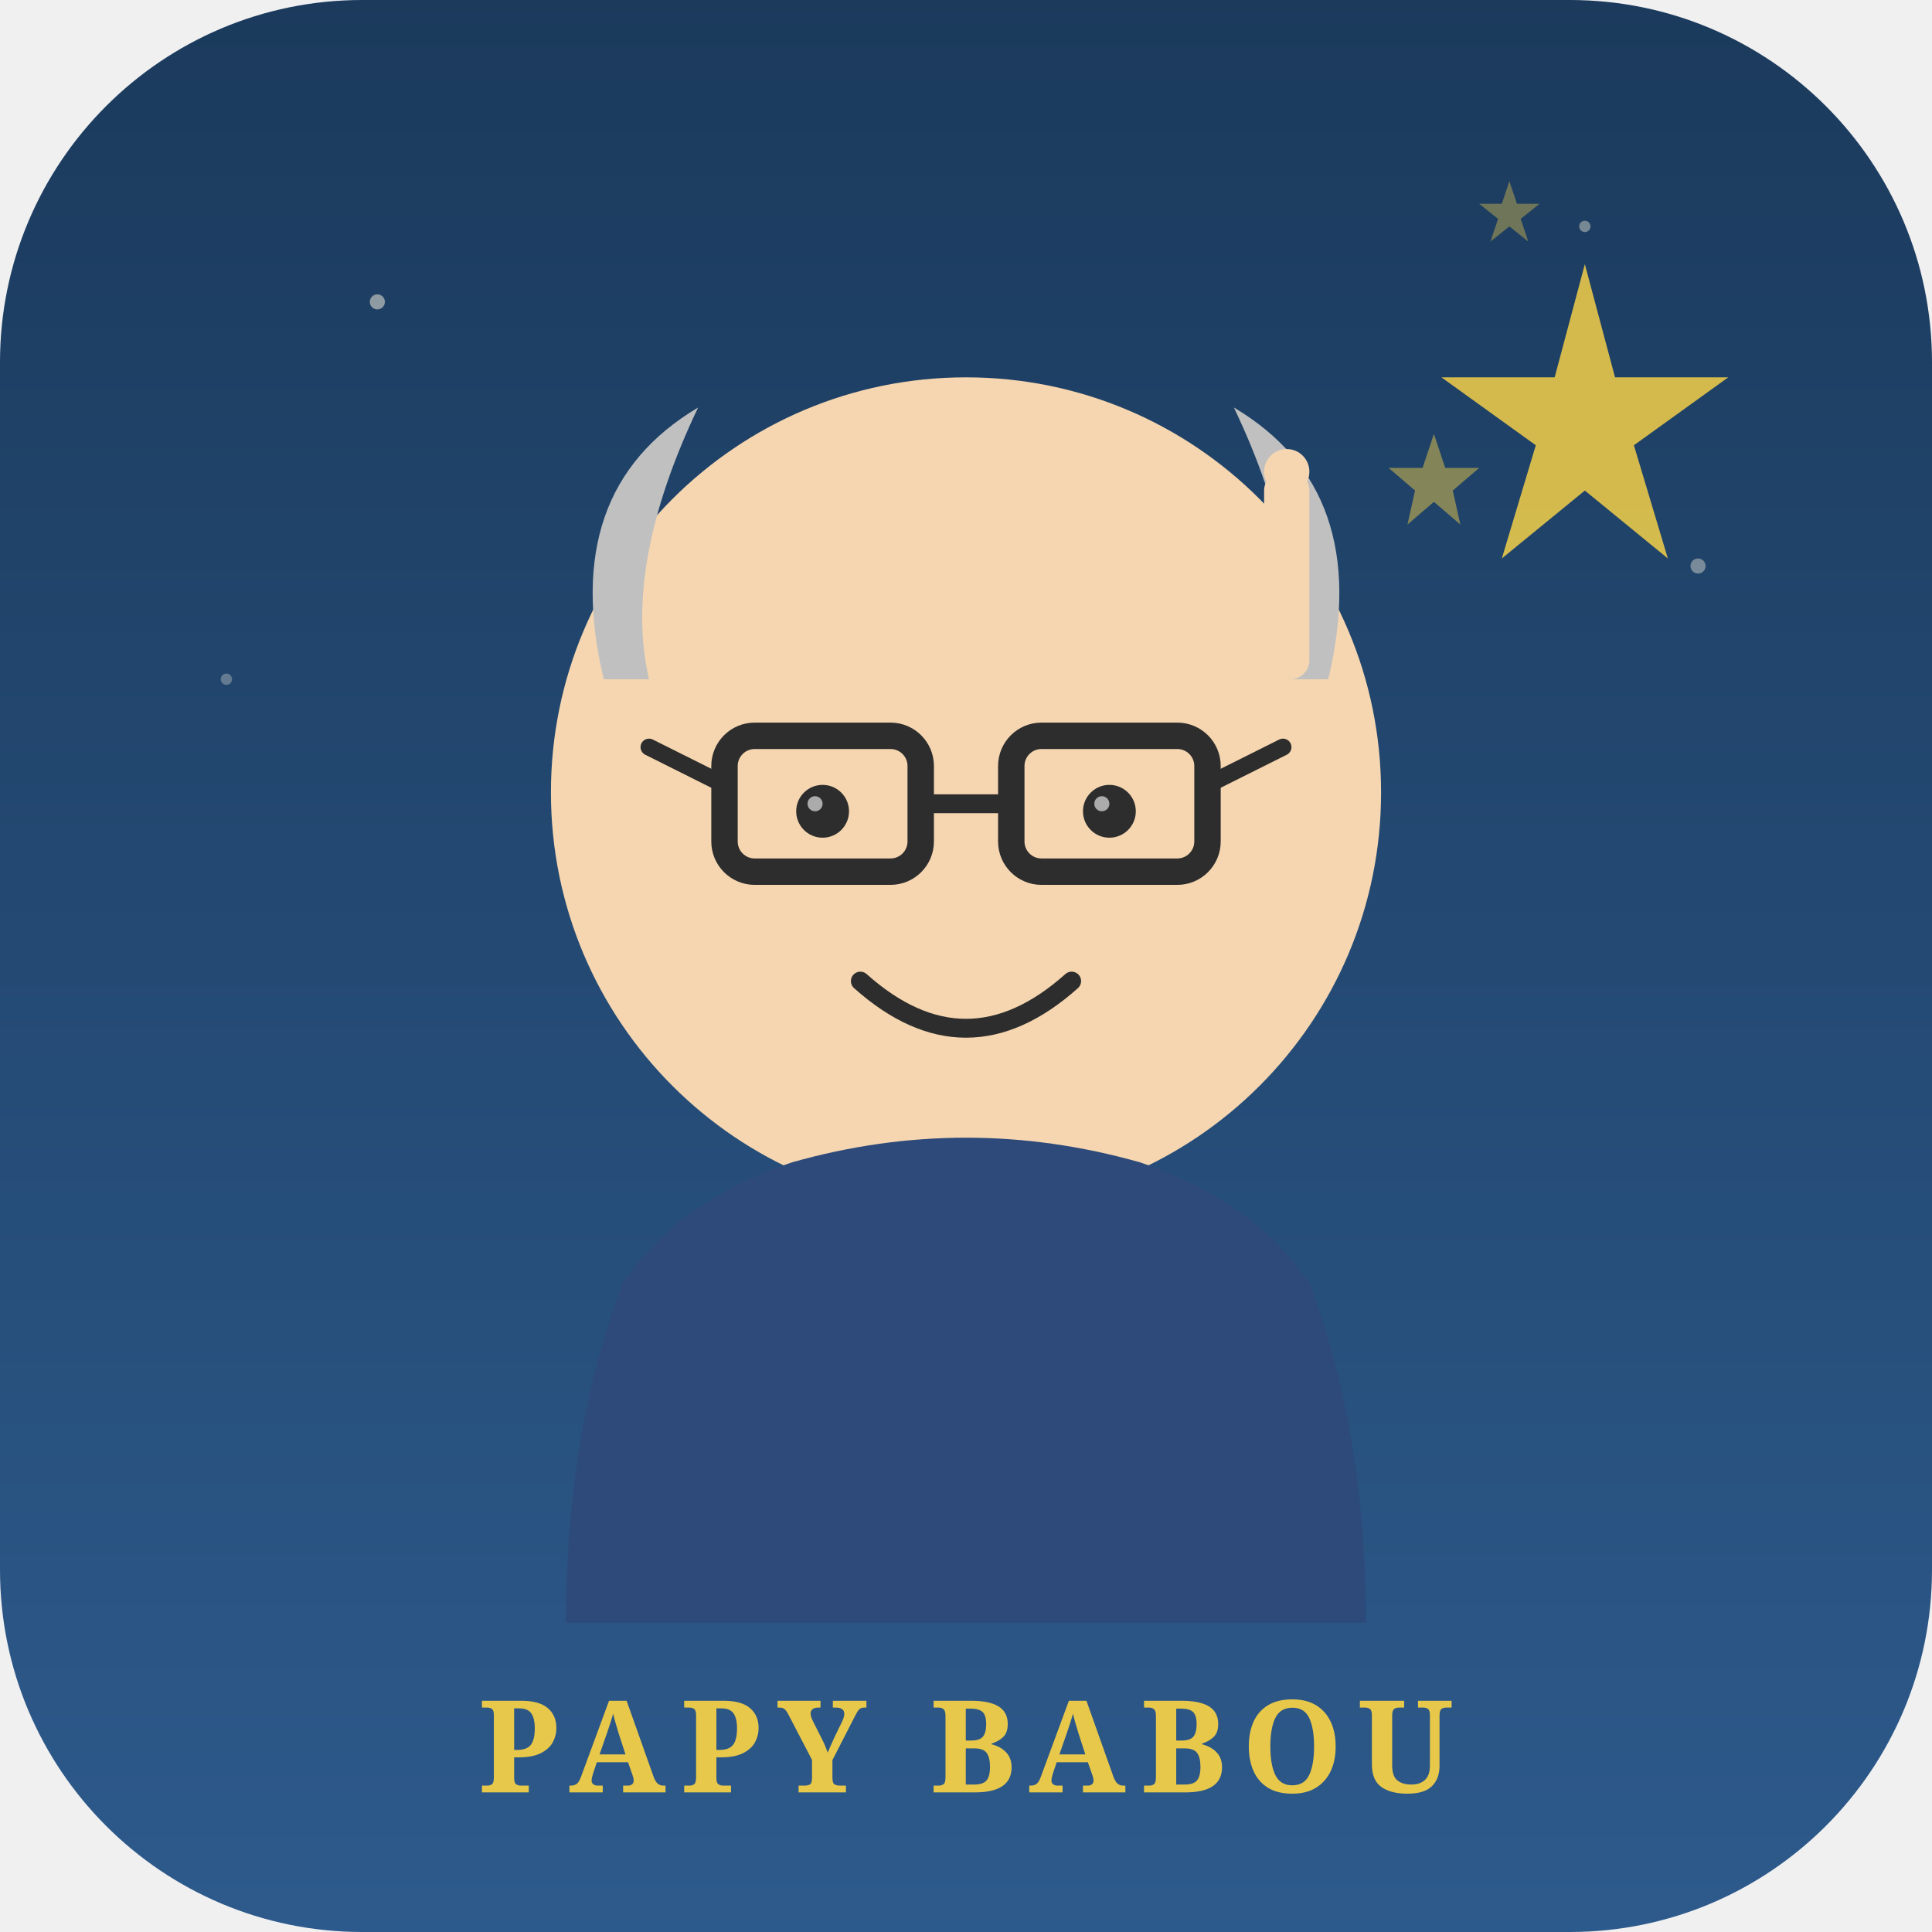
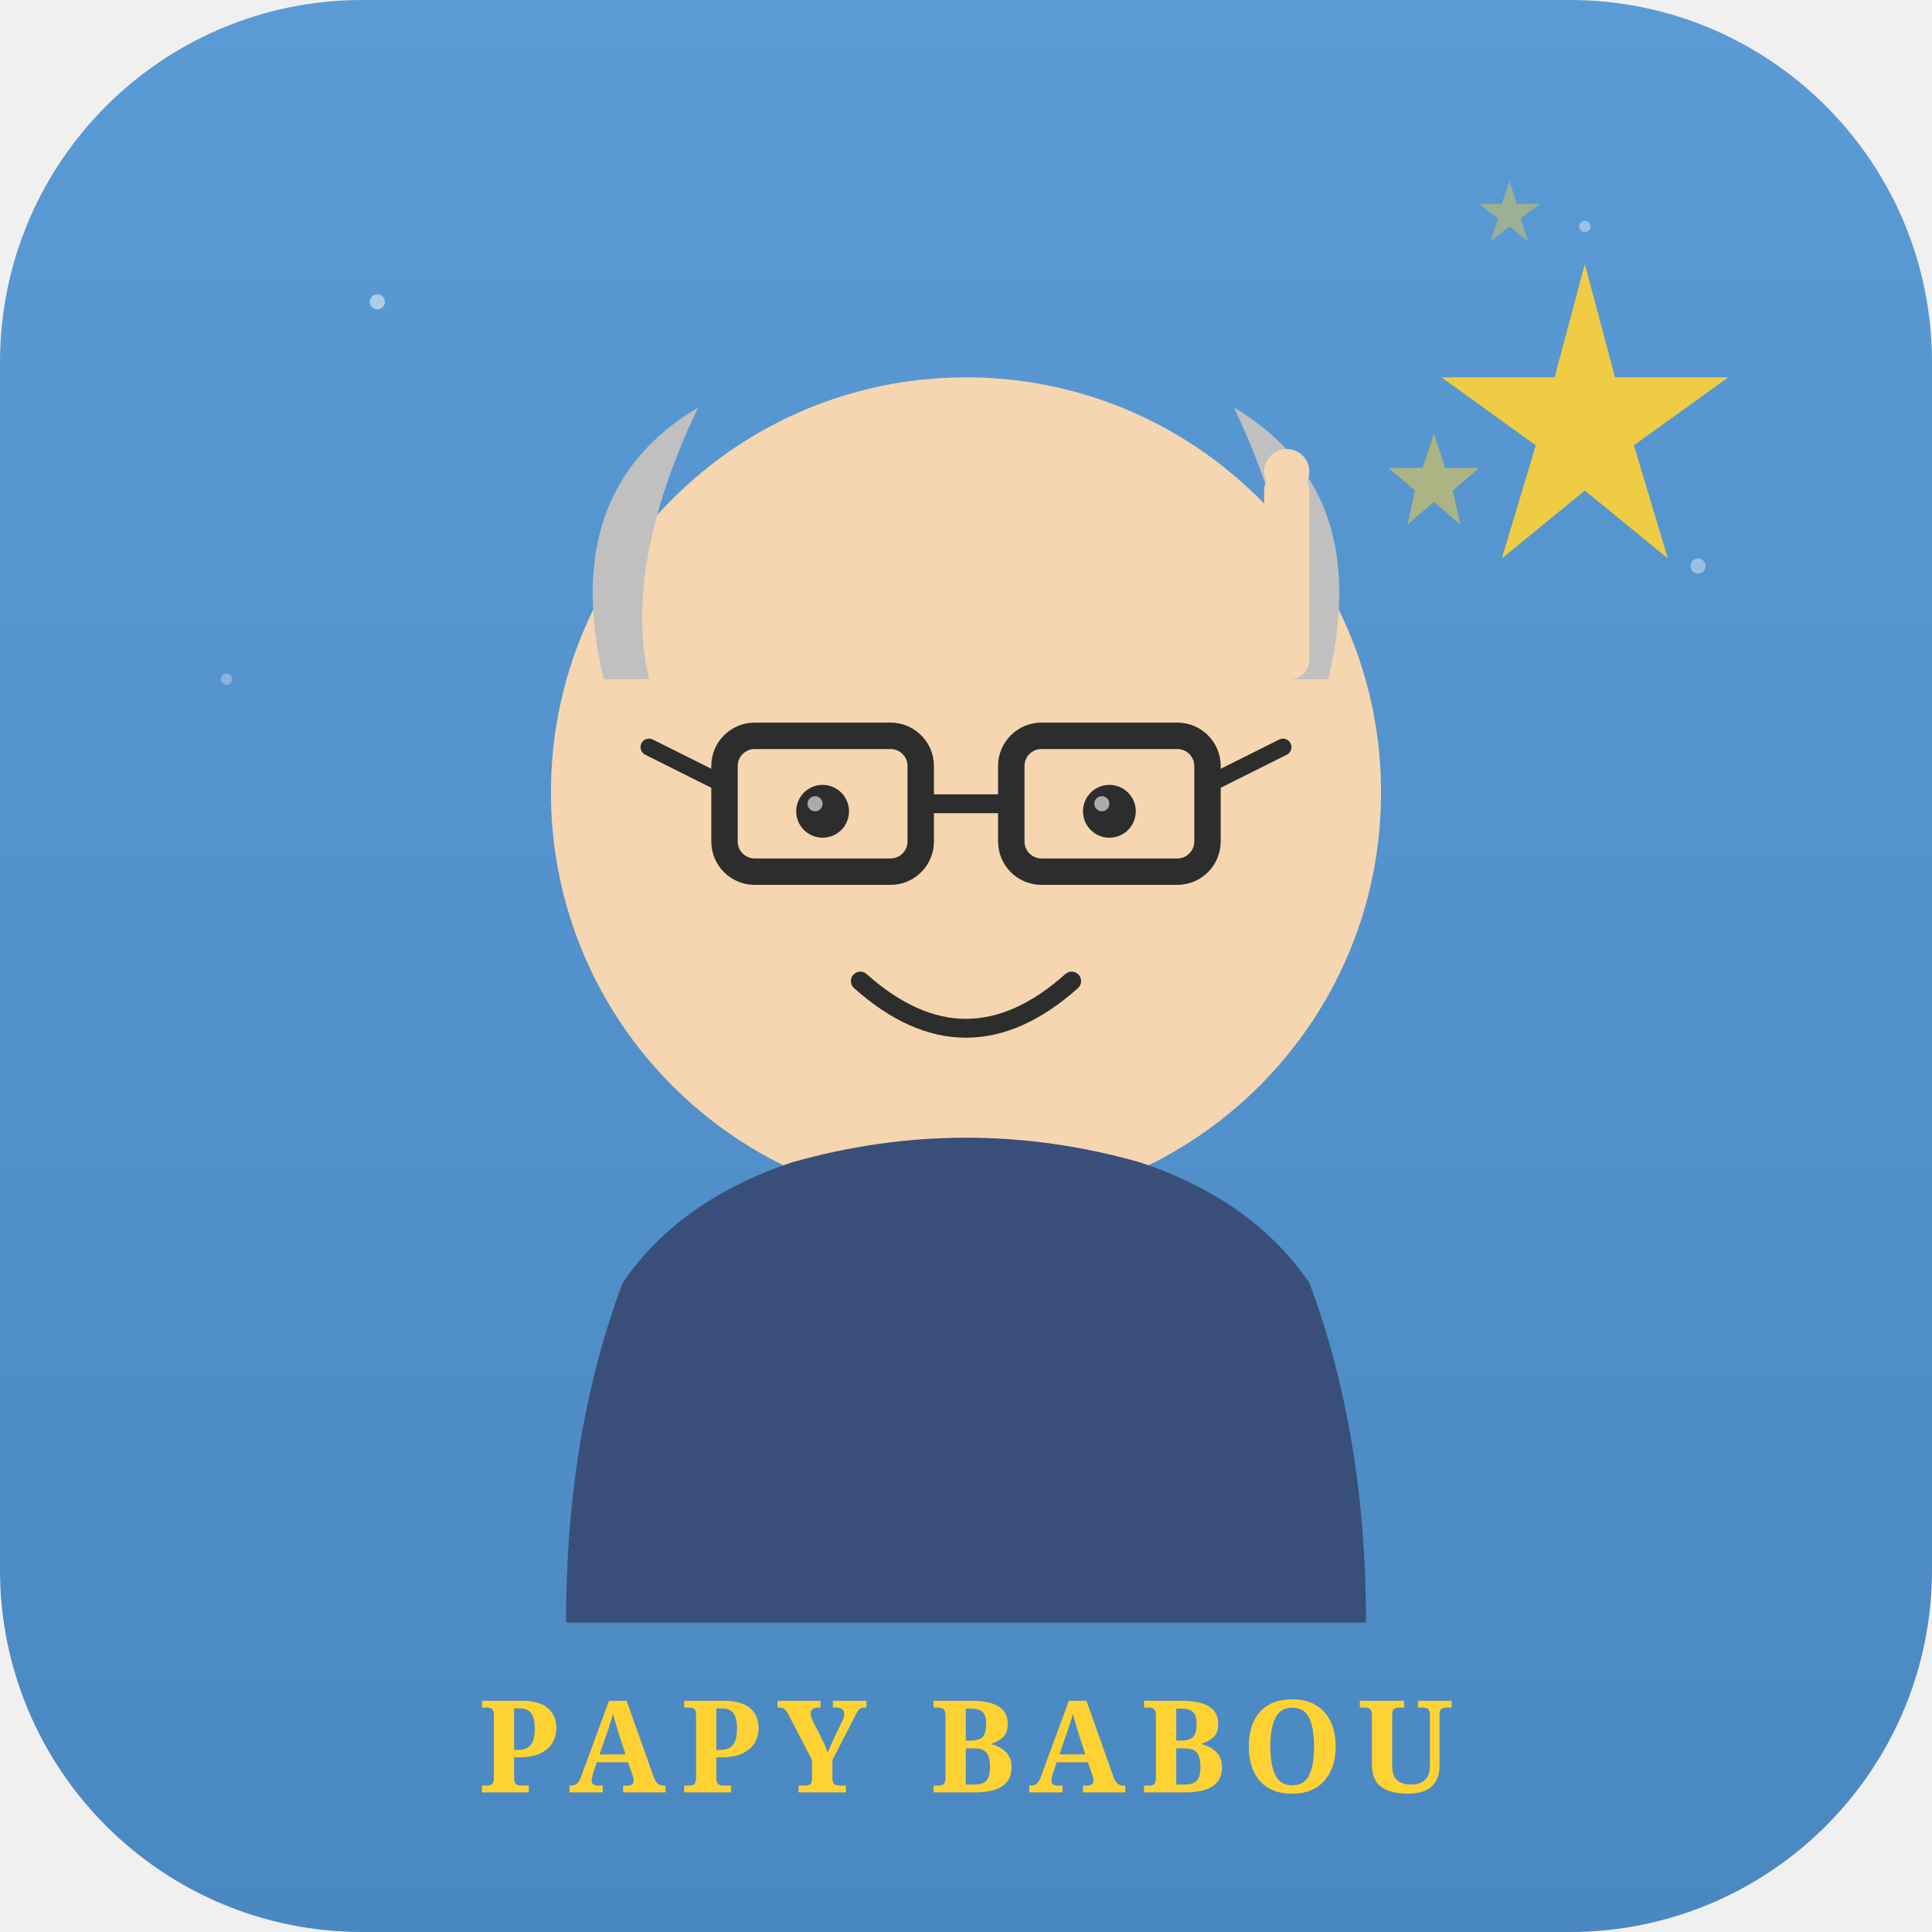
<svg xmlns="http://www.w3.org/2000/svg" viewBox="0 0 512 512" width="512" height="512">
  <defs>
    <linearGradient id="i512bg" x1="0" y1="0" x2="0" y2="1">
-       <stop offset="0%" stop-color="#1B3A5C" />
-       <stop offset="100%" stop-color="#2D5A8C" />
+       <stop offset="0%" stop-color="#5B9BD5" />
+       <stop offset="100%" stop-color="#4A88C2" />
    </linearGradient>
  </defs>
  <rect width="512" height="512" rx="96" fill="url(#i512bg)" />
-   <circle cx="100" cy="80" r="2" fill="#FFF8E0" opacity="0.5" />
-   <circle cx="420" cy="60" r="1.5" fill="#FFF8E0" opacity="0.4" />
-   <circle cx="60" cy="180" r="1.5" fill="#FFF8E0" opacity="0.3" />
-   <circle cx="450" cy="150" r="2" fill="#FFF8E0" opacity="0.4" />
+   <circle cx="100" cy="80" r="2" fill="#FFFFFF" opacity="0.5" />
+   <circle cx="420" cy="60" r="1.5" fill="#FFFFFF" opacity="0.4" />
+   <circle cx="60" cy="180" r="1.5" fill="#FFFFFF" opacity="0.3" />
+   <circle cx="450" cy="150" r="2" fill="#FFFFFF" opacity="0.4" />
  <circle cx="256" cy="210" r="110" fill="#F5D6B0" />
  <path d="M160 180 Q148 130 185 108 Q165 150 172 180" fill="#C0C0C0" />
  <path d="M352 180 Q364 130 327 108 Q347 150 340 180" fill="#C0C0C0" />
  <rect x="192" y="195" width="52" height="36" rx="8" fill="none" stroke="#2D2D2D" stroke-width="7" />
  <rect x="268" y="195" width="52" height="36" rx="8" fill="none" stroke="#2D2D2D" stroke-width="7" />
  <line x1="244" y1="213" x2="268" y2="213" stroke="#2D2D2D" stroke-width="5" />
  <line x1="192" y1="208" x2="172" y2="198" stroke="#2D2D2D" stroke-width="4.5" stroke-linecap="round" />
  <line x1="320" y1="208" x2="340" y2="198" stroke="#2D2D2D" stroke-width="4.5" stroke-linecap="round" />
  <circle cx="218" cy="215" r="7" fill="#2D2D2D" />
  <circle cx="294" cy="215" r="7" fill="#2D2D2D" />
  <circle cx="216" cy="213" r="2" fill="#FFFFFF" opacity="0.6" />
  <circle cx="292" cy="213" r="2" fill="#FFFFFF" opacity="0.6" />
  <path d="M228 260 Q256 285 284 260" fill="none" stroke="#2D2D2D" stroke-width="5" stroke-linecap="round" />
-   <path d="M165 340 Q180 318 210 308 Q256 295 302 308 Q332 318 347 340 Q362 380 362 430 L150 430 Q150 380 165 340" fill="#2D4A7A" />
+   <path d="M165 340 Q180 318 210 308 Q256 295 302 308 Q332 318 347 340 Q362 380 362 430 L150 430 Q150 380 165 340" fill="#3A4E7A" />
  <g transform="translate(340, 180)">
    <rect x="-5" y="-55" width="12" height="55" rx="5" fill="#F5D6B0" />
    <circle cx="1" cy="-55" r="6" fill="#F5D6B0" />
  </g>
-   <polygon points="420,70 428,100 458,100 433,118 442,148 420,130 398,148 407,118 382,100 412,100" fill="#E8C84A" opacity="0.9" />
-   <polygon points="380,115 383,124 392,124 385,130 387,139 380,133 373,139 375,130 368,124 377,124" fill="#E8C84A" opacity="0.5" />
-   <polygon points="400,48 402,54 408,54 403,58 405,64 400,60 395,64 397,58 392,54 398,54" fill="#E8C84A" opacity="0.4" />
-   <text x="256" y="475" text-anchor="middle" font-family="Georgia, serif" font-size="34" font-weight="bold" fill="#E8C84A" letter-spacing="4">PAPY BABOU</text>
+   <polygon points="420,70 428,100 458,100 433,118 442,148 420,130 398,148 407,118 382,100 412,100" fill="#FFD234" opacity="0.9" />
+   <polygon points="380,115 383,124 392,124 385,130 387,139 380,133 373,139 375,130 368,124 377,124" fill="#FFD234" opacity="0.5" />
+   <polygon points="400,48 402,54 408,54 403,58 405,64 400,60 395,64 397,58 392,54 398,54" fill="#FFD234" opacity="0.4" />
+   <text x="256" y="475" text-anchor="middle" font-family="Georgia, serif" font-size="34" font-weight="bold" fill="#FFD234" letter-spacing="4">PAPY BABOU</text>
</svg>
